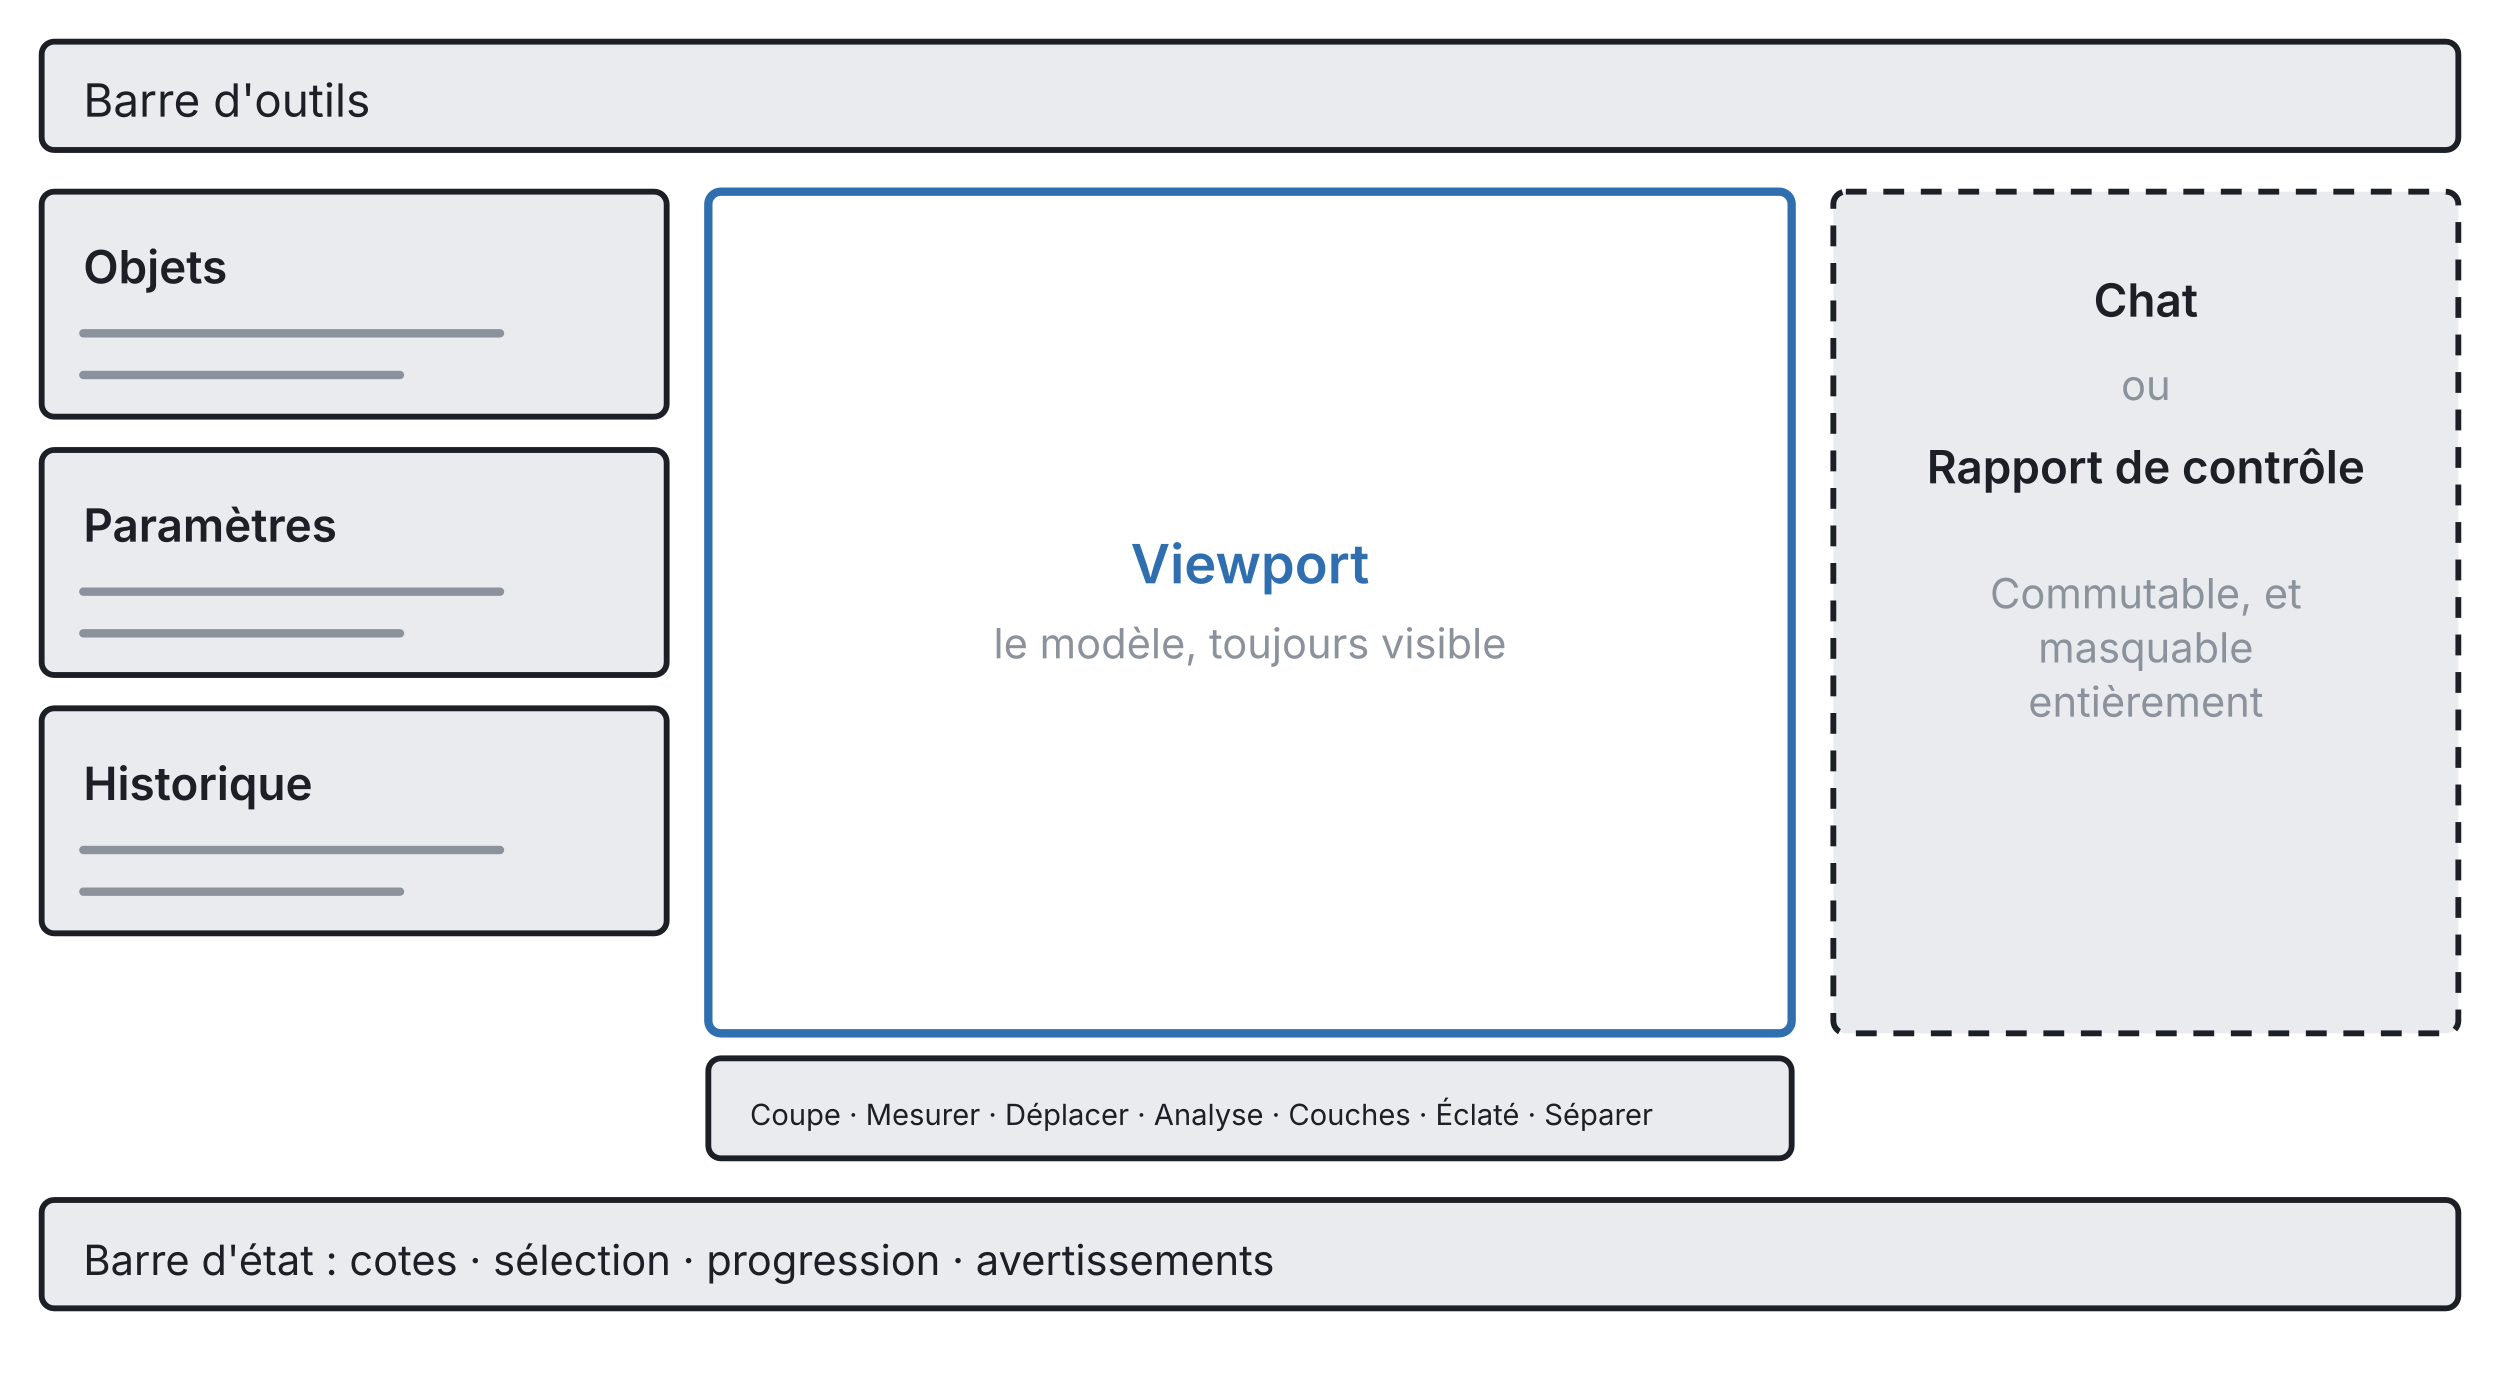
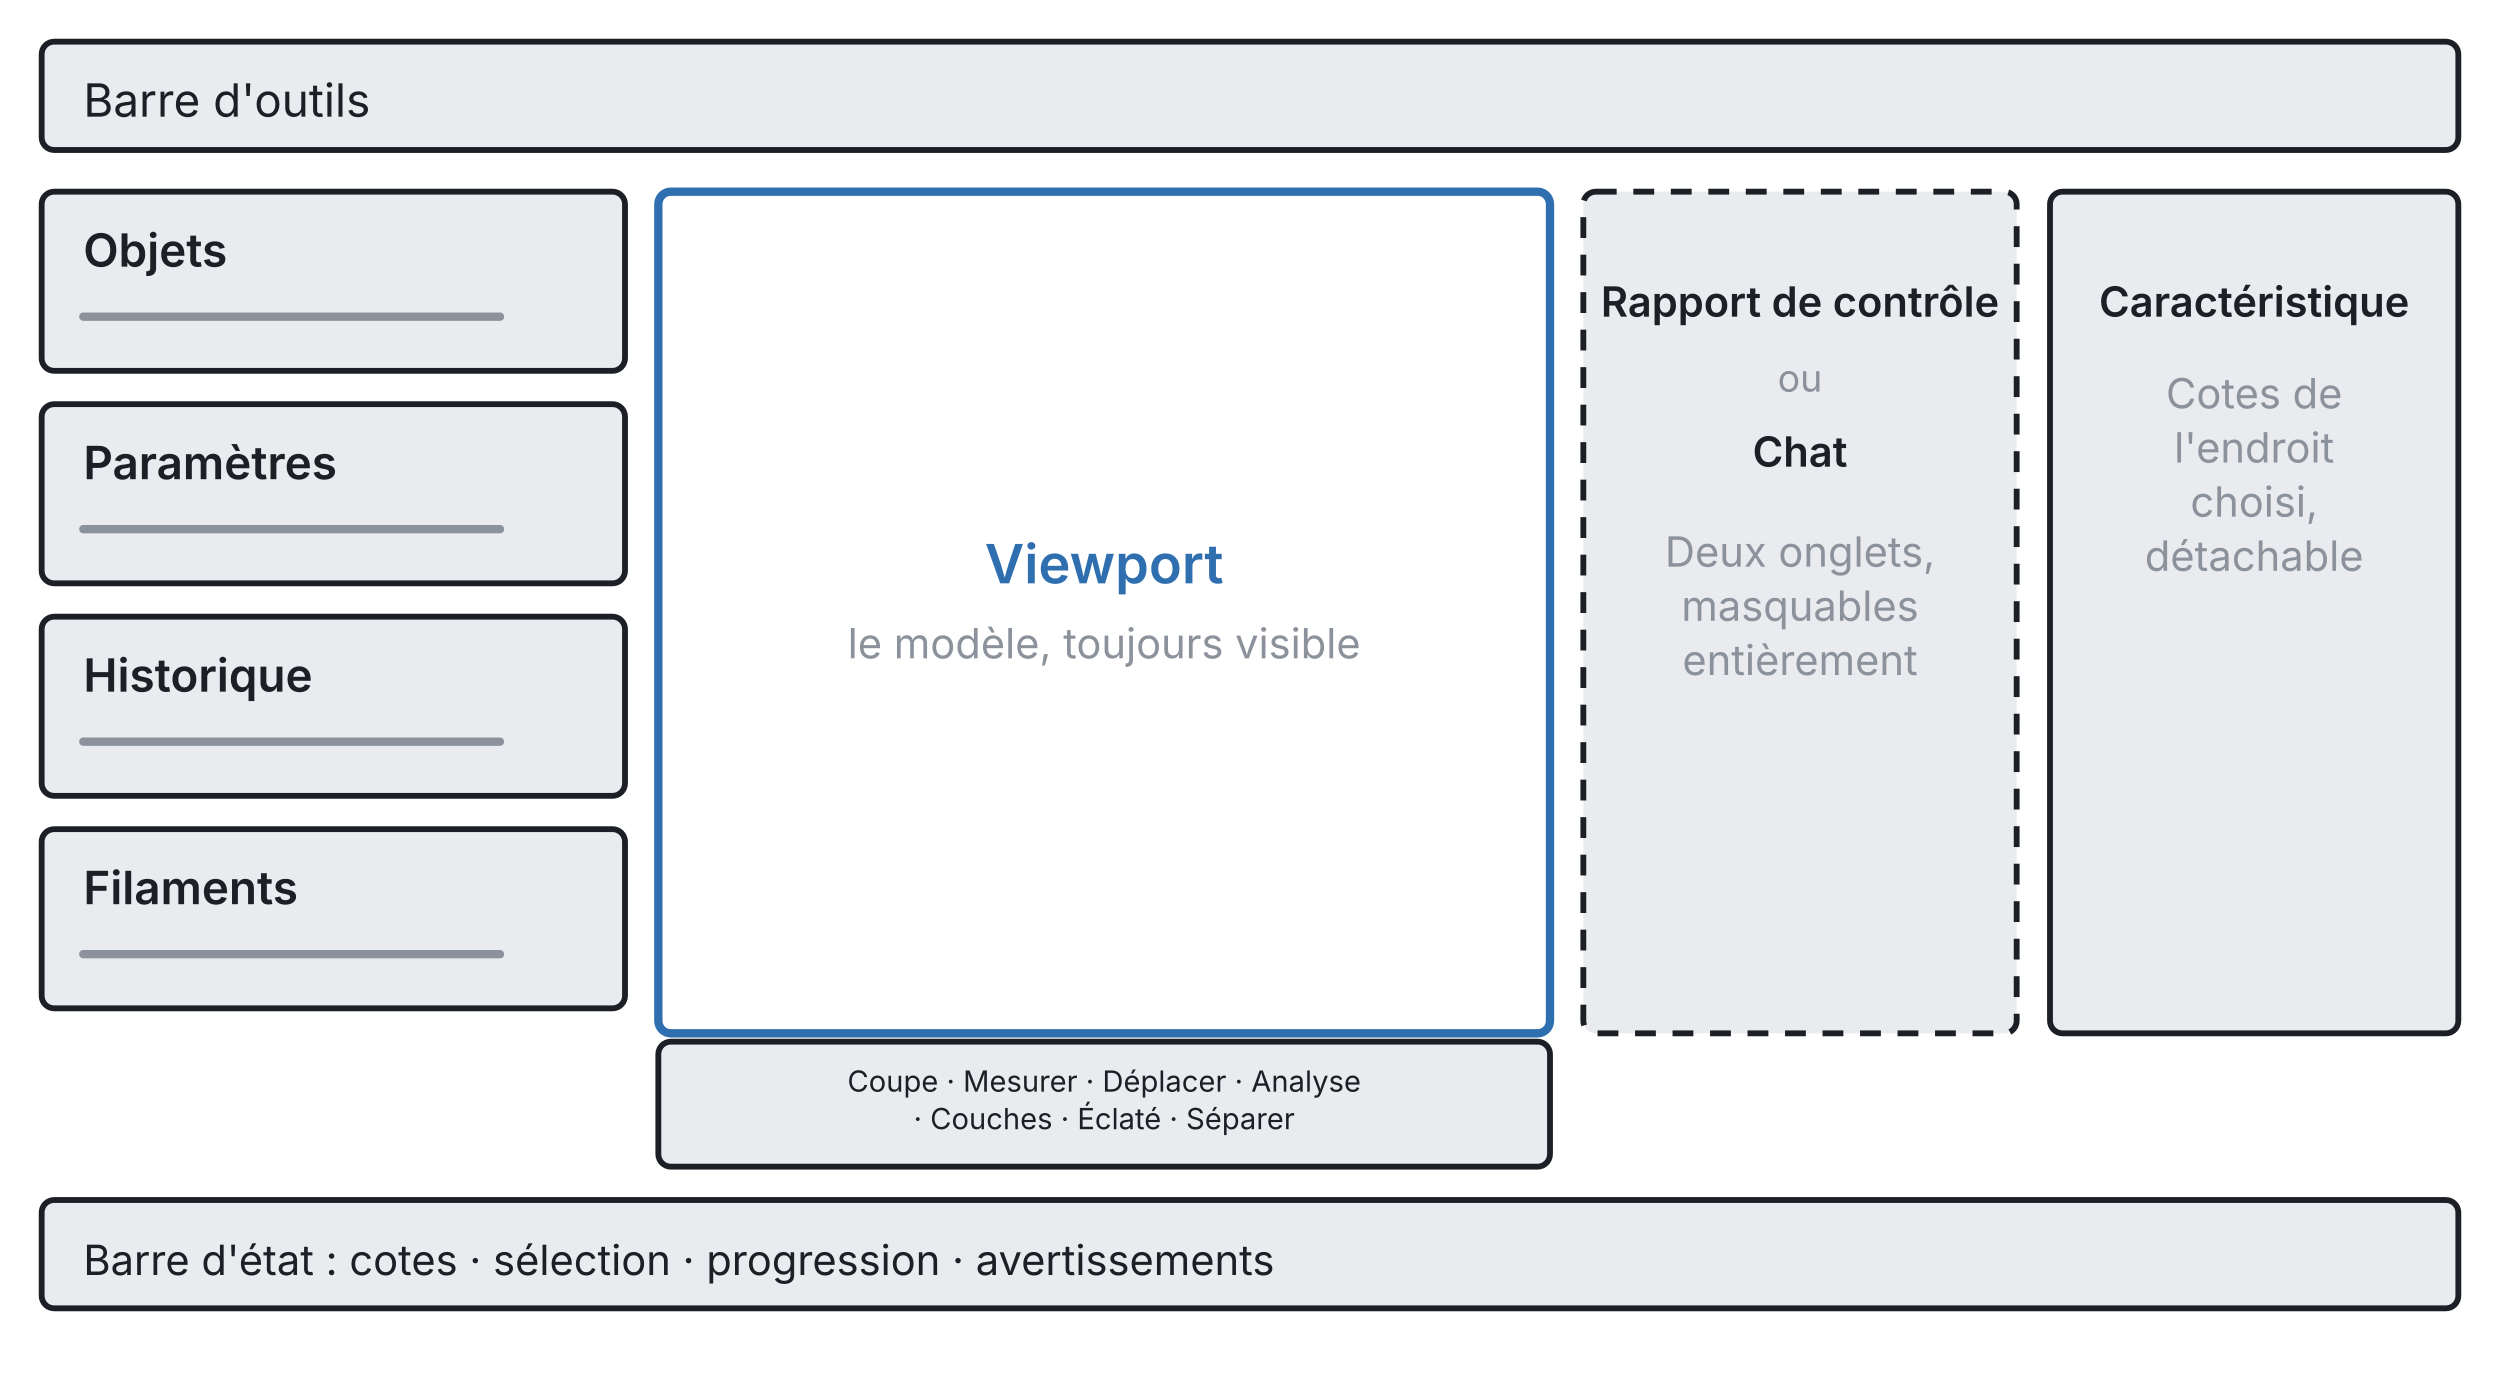
<svg xmlns="http://www.w3.org/2000/svg" viewBox="0 0 600 330" width="600" height="330">
  <rect x="0" y="0" width="600" height="330" fill="#ffffff" />
  <rect x="10" y="10" width="580" height="26" rx="3" fill="#e9ebee" stroke="#1c2026" stroke-width="1.4" />
  <text x="20" y="28" fill="#1c2026" font-size="11" font-family="system-ui, -apple-system, Segoe UI, sans-serif" text-anchor="start">Barre d'outils</text>
-   <rect x="10" y="46" width="150" height="54" rx="3" fill="#e9ebee" stroke="#1c2026" stroke-width="1.4" />
-   <text x="20" y="68" fill="#1c2026" font-size="11" font-family="system-ui, -apple-system, Segoe UI, sans-serif" text-anchor="start" font-weight="600">Objets</text>
-   <line x1="20" y1="80" x2="120" y2="80" stroke="#8b929b" stroke-width="2" stroke-linecap="round" />
-   <line x1="20" y1="90" x2="96" y2="90" stroke="#8b929b" stroke-width="2" stroke-linecap="round" />
-   <rect x="10" y="108" width="150" height="54" rx="3" fill="#e9ebee" stroke="#1c2026" stroke-width="1.4" />
-   <text x="20" y="130" fill="#1c2026" font-size="11" font-family="system-ui, -apple-system, Segoe UI, sans-serif" text-anchor="start" font-weight="600">Paramètres</text>
-   <line x1="20" y1="142" x2="120" y2="142" stroke="#8b929b" stroke-width="2" stroke-linecap="round" />
-   <line x1="20" y1="152" x2="96" y2="152" stroke="#8b929b" stroke-width="2" stroke-linecap="round" />
-   <rect x="10" y="170" width="150" height="54" rx="3" fill="#e9ebee" stroke="#1c2026" stroke-width="1.4" />
-   <text x="20" y="192" fill="#1c2026" font-size="11" font-family="system-ui, -apple-system, Segoe UI, sans-serif" text-anchor="start" font-weight="600">Historique</text>
-   <line x1="20" y1="204" x2="120" y2="204" stroke="#8b929b" stroke-width="2" stroke-linecap="round" />
-   <line x1="20" y1="214" x2="96" y2="214" stroke="#8b929b" stroke-width="2" stroke-linecap="round" />
-   <rect x="170" y="46" width="260" height="202" rx="3" fill="none" stroke="#2f6fb0" stroke-width="2" />
-   <text x="300" y="140" fill="#2f6fb0" font-size="13" font-family="system-ui, -apple-system, Segoe UI, sans-serif" text-anchor="middle" font-weight="600">Viewport</text>
-   <text x="300" y="158" fill="#8b929b" font-size="10" font-family="system-ui, -apple-system, Segoe UI, sans-serif" text-anchor="middle">le modèle, toujours visible</text>
-   <rect x="440" y="46" width="150" height="202" rx="3" fill="#e9ebee" stroke="#1c2026" stroke-width="1.4" stroke-dasharray="5 4" />
-   <text x="515" y="76" fill="#1c2026" font-size="11" font-family="system-ui, -apple-system, Segoe UI, sans-serif" text-anchor="middle" font-weight="600">Chat</text>
-   <text x="515" y="96" fill="#8b929b" font-size="10" font-family="system-ui, -apple-system, Segoe UI, sans-serif" text-anchor="middle">ou</text>
-   <text x="515" y="116" fill="#1c2026" font-size="11" font-family="system-ui, -apple-system, Segoe UI, sans-serif" text-anchor="middle" font-weight="600">Rapport de contrôle</text>
-   <text x="515" y="146" fill="#8b929b" font-size="10" font-family="system-ui, -apple-system, Segoe UI, sans-serif" text-anchor="middle">Commutable, et</text>
-   <text x="515" y="159" fill="#8b929b" font-size="10" font-family="system-ui, -apple-system, Segoe UI, sans-serif" text-anchor="middle">masquable</text>
-   <text x="515" y="172" fill="#8b929b" font-size="10" font-family="system-ui, -apple-system, Segoe UI, sans-serif" text-anchor="middle">entièrement</text>
-   <rect x="170" y="254" width="260" height="24" rx="3" fill="#e9ebee" stroke="#1c2026" stroke-width="1.4" />
-   <text x="180" y="270" fill="#1c2026" font-size="7" font-family="system-ui, -apple-system, Segoe UI, sans-serif" text-anchor="start">Coupe · Mesurer · Déplacer · Analyse · Couches · Éclaté · Séparer</text>
+   <rect x="10" y="46" width="140" height="43" rx="3" fill="#e9ebee" stroke="#1c2026" stroke-width="1.4" />
+   <text x="20" y="64" fill="#1c2026" font-size="11" font-family="system-ui, -apple-system, Segoe UI, sans-serif" text-anchor="start" font-weight="600">Objets</text>
+   <line x1="20" y1="76" x2="120" y2="76" stroke="#8b929b" stroke-width="2" stroke-linecap="round" />
+   <rect x="10" y="97" width="140" height="43" rx="3" fill="#e9ebee" stroke="#1c2026" stroke-width="1.4" />
+   <text x="20" y="115" fill="#1c2026" font-size="11" font-family="system-ui, -apple-system, Segoe UI, sans-serif" text-anchor="start" font-weight="600">Paramètres</text>
+   <line x1="20" y1="127" x2="120" y2="127" stroke="#8b929b" stroke-width="2" stroke-linecap="round" />
+   <rect x="10" y="148" width="140" height="43" rx="3" fill="#e9ebee" stroke="#1c2026" stroke-width="1.4" />
+   <text x="20" y="166" fill="#1c2026" font-size="11" font-family="system-ui, -apple-system, Segoe UI, sans-serif" text-anchor="start" font-weight="600">Historique</text>
+   <line x1="20" y1="178" x2="120" y2="178" stroke="#8b929b" stroke-width="2" stroke-linecap="round" />
+   <rect x="10" y="199" width="140" height="43" rx="3" fill="#e9ebee" stroke="#1c2026" stroke-width="1.4" />
+   <text x="20" y="217" fill="#1c2026" font-size="11" font-family="system-ui, -apple-system, Segoe UI, sans-serif" text-anchor="start" font-weight="600">Filaments</text>
+   <line x1="20" y1="229" x2="120" y2="229" stroke="#8b929b" stroke-width="2" stroke-linecap="round" />
+   <rect x="158" y="46" width="214" height="202" rx="3" fill="none" stroke="#2f6fb0" stroke-width="2" />
+   <text x="265" y="140" fill="#2f6fb0" font-size="13" font-family="system-ui, -apple-system, Segoe UI, sans-serif" text-anchor="middle" font-weight="600">Viewport</text>
+   <text x="265" y="158" fill="#8b929b" font-size="10" font-family="system-ui, -apple-system, Segoe UI, sans-serif" text-anchor="middle">le modèle, toujours visible</text>
+   <rect x="380" y="46" width="104" height="202" rx="3" fill="#e9ebee" stroke="#1c2026" stroke-width="1.4" stroke-dasharray="5 4" />
+   <text x="432" y="76" fill="#1c2026" font-size="10" font-family="system-ui, -apple-system, Segoe UI, sans-serif" text-anchor="middle" font-weight="600">Rapport de contrôle</text>
+   <text x="432" y="94" fill="#8b929b" font-size="9" font-family="system-ui, -apple-system, Segoe UI, sans-serif" text-anchor="middle">ou</text>
+   <text x="432" y="112" fill="#1c2026" font-size="10" font-family="system-ui, -apple-system, Segoe UI, sans-serif" text-anchor="middle" font-weight="600">Chat</text>
+   <text x="432" y="136" fill="#8b929b" font-size="10" font-family="system-ui, -apple-system, Segoe UI, sans-serif" text-anchor="middle">Deux onglets,</text>
+   <text x="432" y="149" fill="#8b929b" font-size="10" font-family="system-ui, -apple-system, Segoe UI, sans-serif" text-anchor="middle">masquables</text>
+   <text x="432" y="162" fill="#8b929b" font-size="10" font-family="system-ui, -apple-system, Segoe UI, sans-serif" text-anchor="middle">entièrement</text>
+   <rect x="492" y="46" width="98" height="202" rx="3" fill="#e9ebee" stroke="#1c2026" stroke-width="1.4" />
+   <text x="541" y="76" fill="#1c2026" font-size="10" font-family="system-ui, -apple-system, Segoe UI, sans-serif" text-anchor="middle" font-weight="600">Caractéristique</text>
+   <text x="541" y="98" fill="#8b929b" font-size="10" font-family="system-ui, -apple-system, Segoe UI, sans-serif" text-anchor="middle">Cotes de</text>
+   <text x="541" y="111" fill="#8b929b" font-size="10" font-family="system-ui, -apple-system, Segoe UI, sans-serif" text-anchor="middle">l'endroit</text>
+   <text x="541" y="124" fill="#8b929b" font-size="10" font-family="system-ui, -apple-system, Segoe UI, sans-serif" text-anchor="middle">choisi,</text>
+   <text x="541" y="137" fill="#8b929b" font-size="10" font-family="system-ui, -apple-system, Segoe UI, sans-serif" text-anchor="middle">détachable</text>
+   <rect x="158" y="250" width="214" height="30" rx="3" fill="#e9ebee" stroke="#1c2026" stroke-width="1.4" />
+   <text x="265" y="262" fill="#1c2026" font-size="7" font-family="system-ui, -apple-system, Segoe UI, sans-serif" text-anchor="middle">Coupe · Mesurer · Déplacer · Analyse</text>
+   <text x="265" y="271" fill="#1c2026" font-size="7" font-family="system-ui, -apple-system, Segoe UI, sans-serif" text-anchor="middle">· Couches · Éclaté · Séparer</text>
  <rect x="10" y="288" width="580" height="26" rx="3" fill="#e9ebee" stroke="#1c2026" stroke-width="1.4" />
  <text x="20" y="306" fill="#1c2026" font-size="10" font-family="system-ui, -apple-system, Segoe UI, sans-serif" text-anchor="start">Barre d'état : cotes · sélection · progression · avertissements</text>
</svg>
